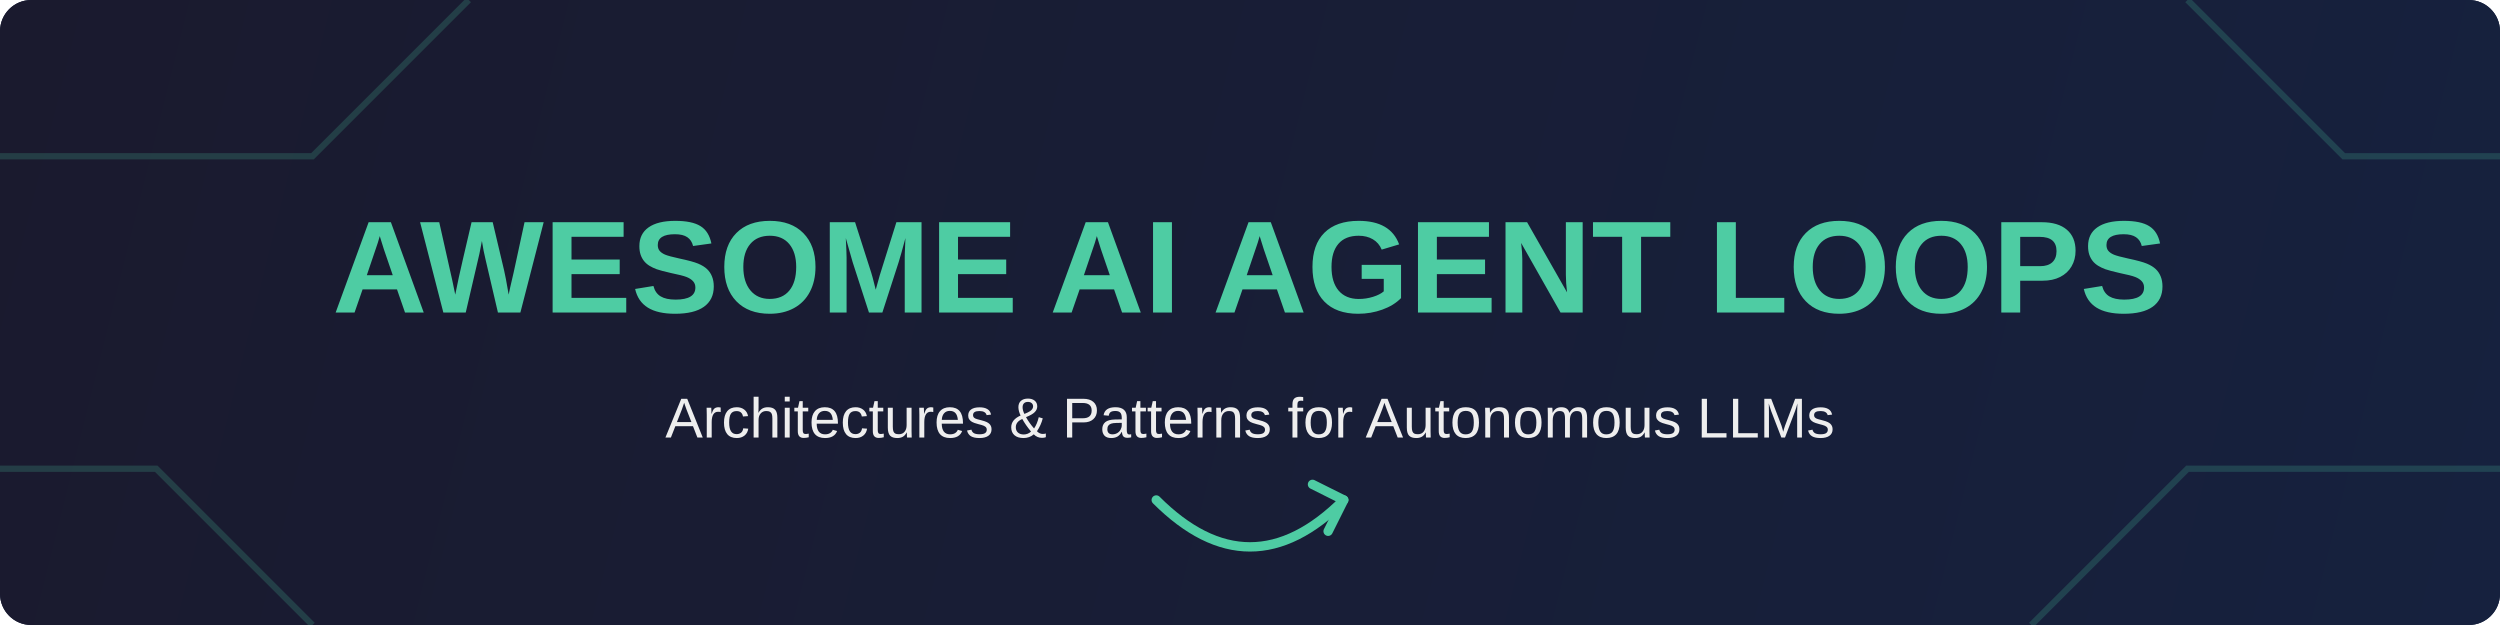
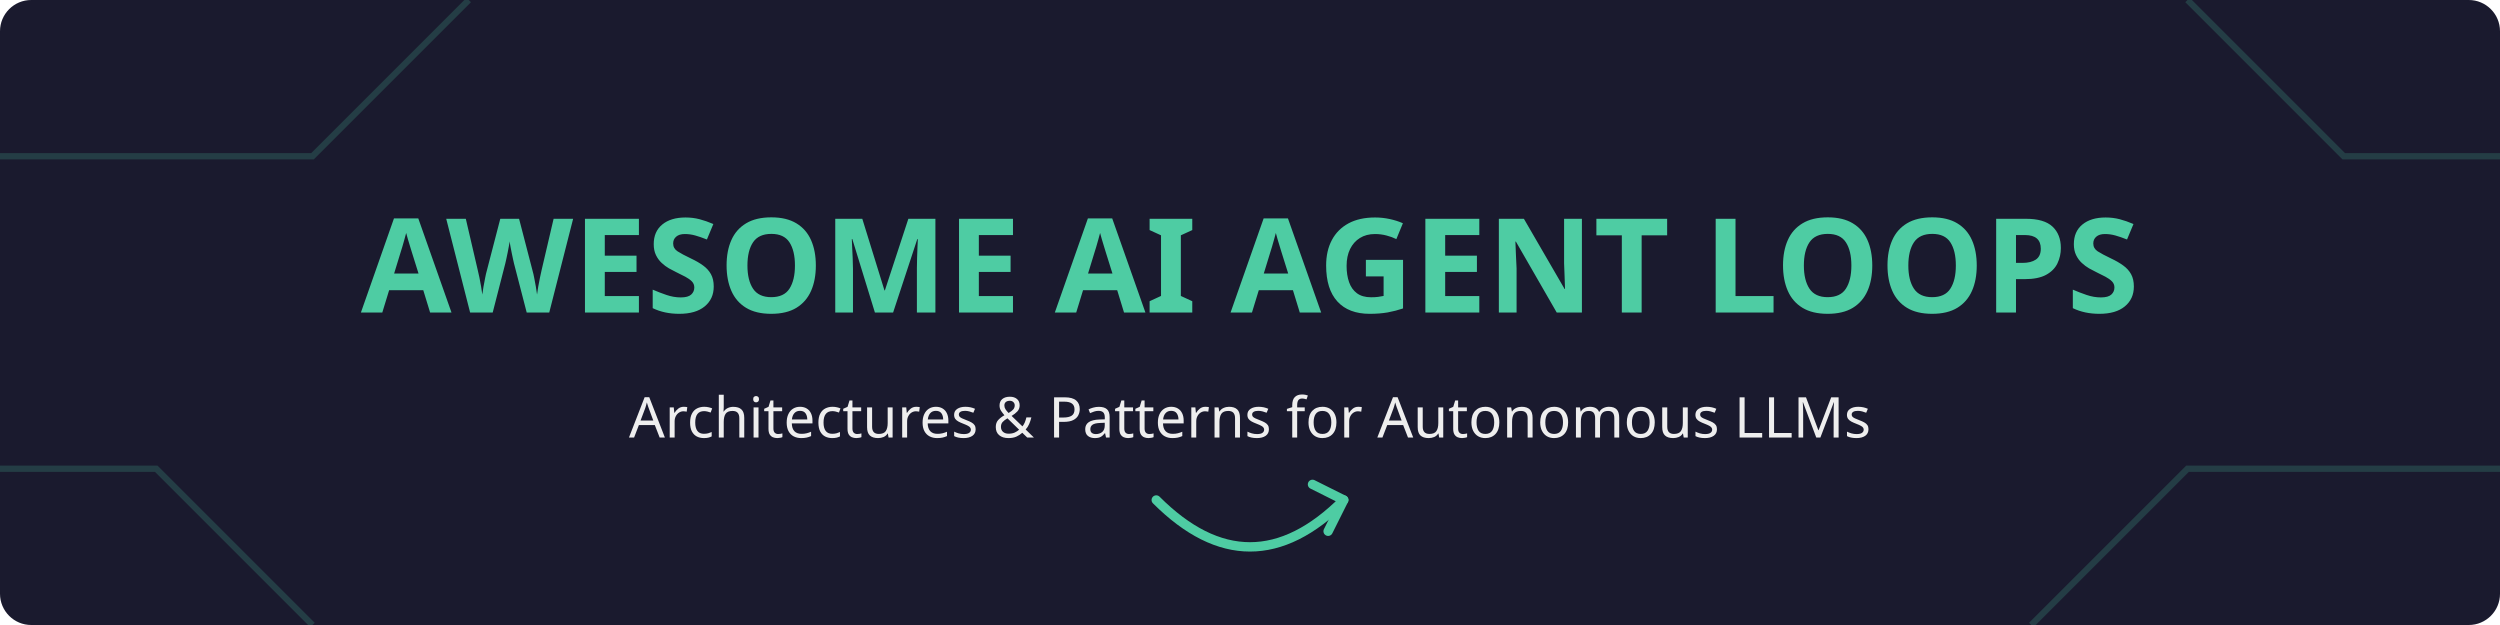
- <svg xmlns="http://www.w3.org/2000/svg" width="800" height="200" viewBox="0 0 800 200" version="1.1">
-   <rect width="800" height="200" rx="10" fill="#16213E" />
-   <defs>
-     <linearGradient id="paint0_linear" x1="0" y1="0" x2="800" y2="200" gradientUnits="userSpaceOnUse">
-       <stop offset="0%" stop-color="#1A1A2E" />
-       <stop offset="100%" stop-color="#16213E" />
-     </linearGradient>
-   </defs>
-   <rect width="800" height="200" rx="10" fill="url(#paint0_linear)" />
+ <svg xmlns="http://www.w3.org/2000/svg" width="800" height="200" viewBox="0 0 800 200">
+   <rect width="800" height="200" rx="10" fill="#1A1A2E" />
  <path d="M0 50 L100 50 L150 0 M800 150 L700 150 L650 200 M0 150 L50 150 L100 200 M800 50 L750 50 L700 0" stroke="#4ECCA3" stroke-opacity="0.2" stroke-width="2" fill="none" />
-   <text x="400" y="100" font-family="Arial, Helvetica, sans-serif" font-size="42" font-weight="bold" fill="#4ECCA3" text-anchor="middle">
+   <text x="400" y="100" font-family="sans-serif" font-size="42" font-weight="bold" fill="#4ECCA3" text-anchor="middle">
    AWESOME AI AGENT LOOPS
  </text>
-   <text x="400" y="140" font-family="Arial, Helvetica, sans-serif" font-size="18" fill="#EEEEEE" text-anchor="middle">
+   <text x="400" y="140" font-family="sans-serif" font-size="18" fill="#EEEEEE" text-anchor="middle">
    Architectures &amp; Patterns for Autonomous LLMs
  </text>
  <path d="M370 160 Q400 190 430 160" stroke="#4ECCA3" stroke-width="3" fill="none" stroke-linecap="round" />
  <path d="M430 160 L420 155 M430 160 L425 170" stroke="#4ECCA3" stroke-width="3" stroke-linecap="round" fill="none" />
</svg>
